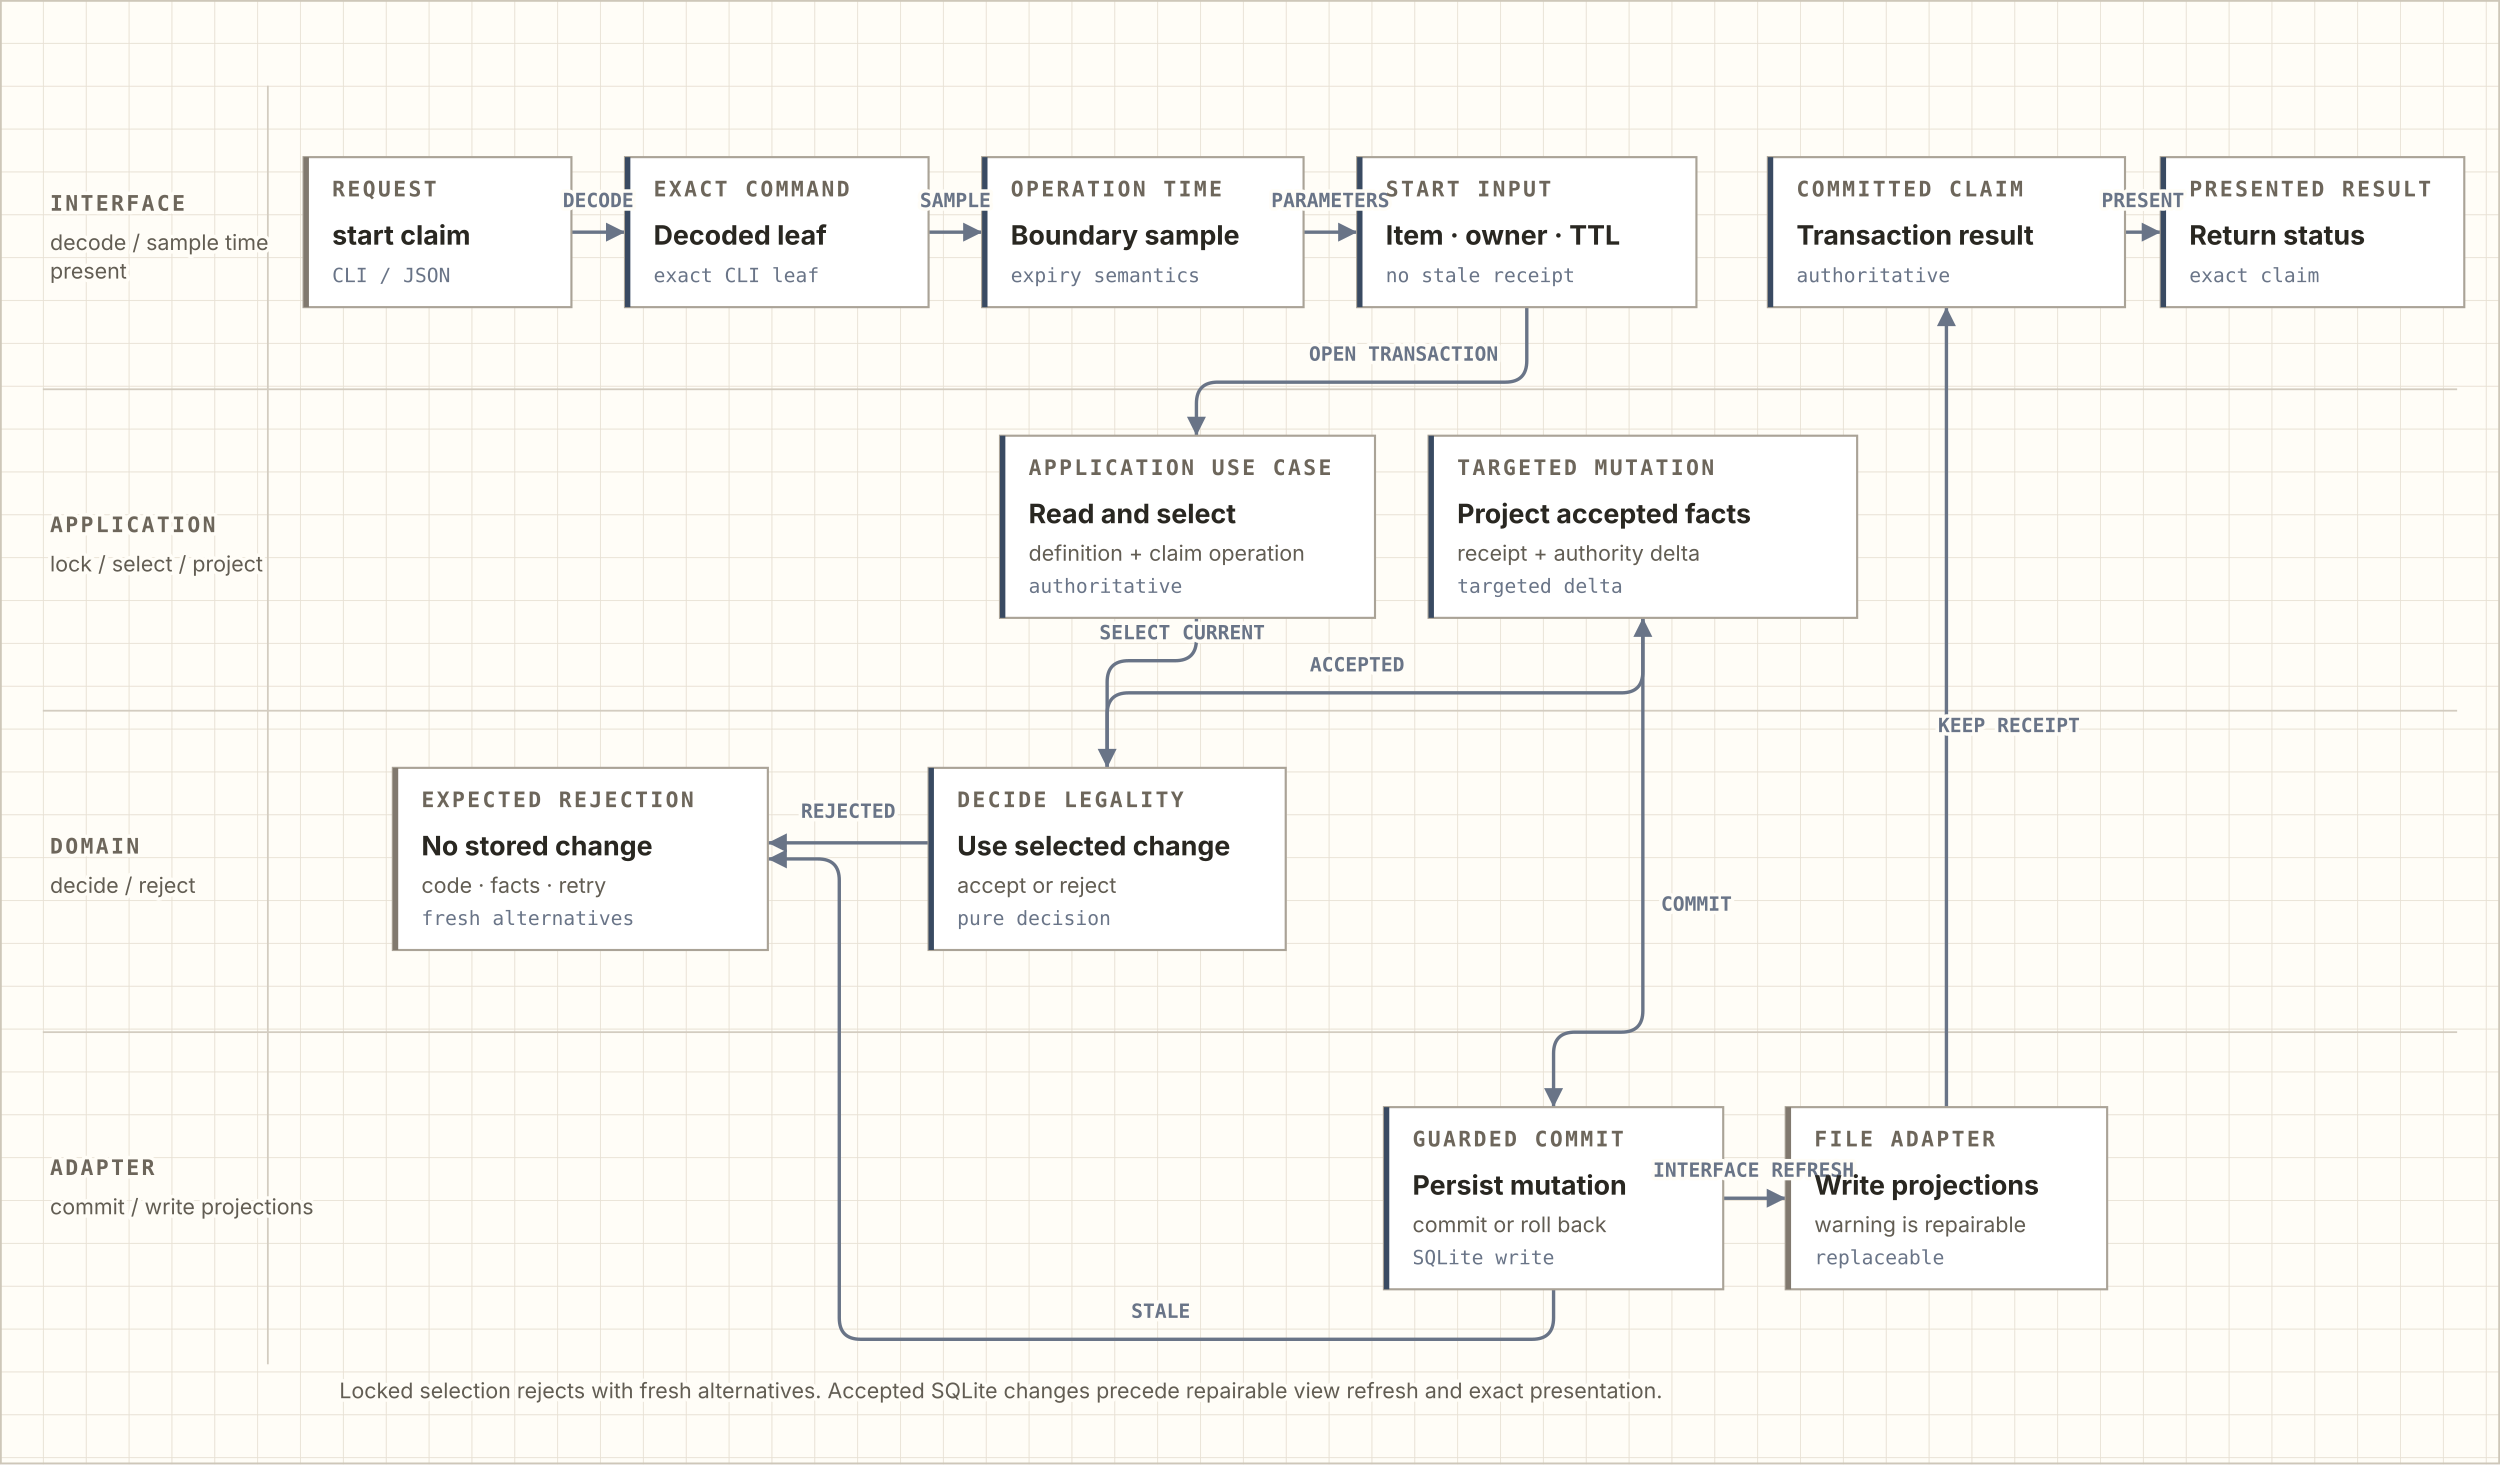
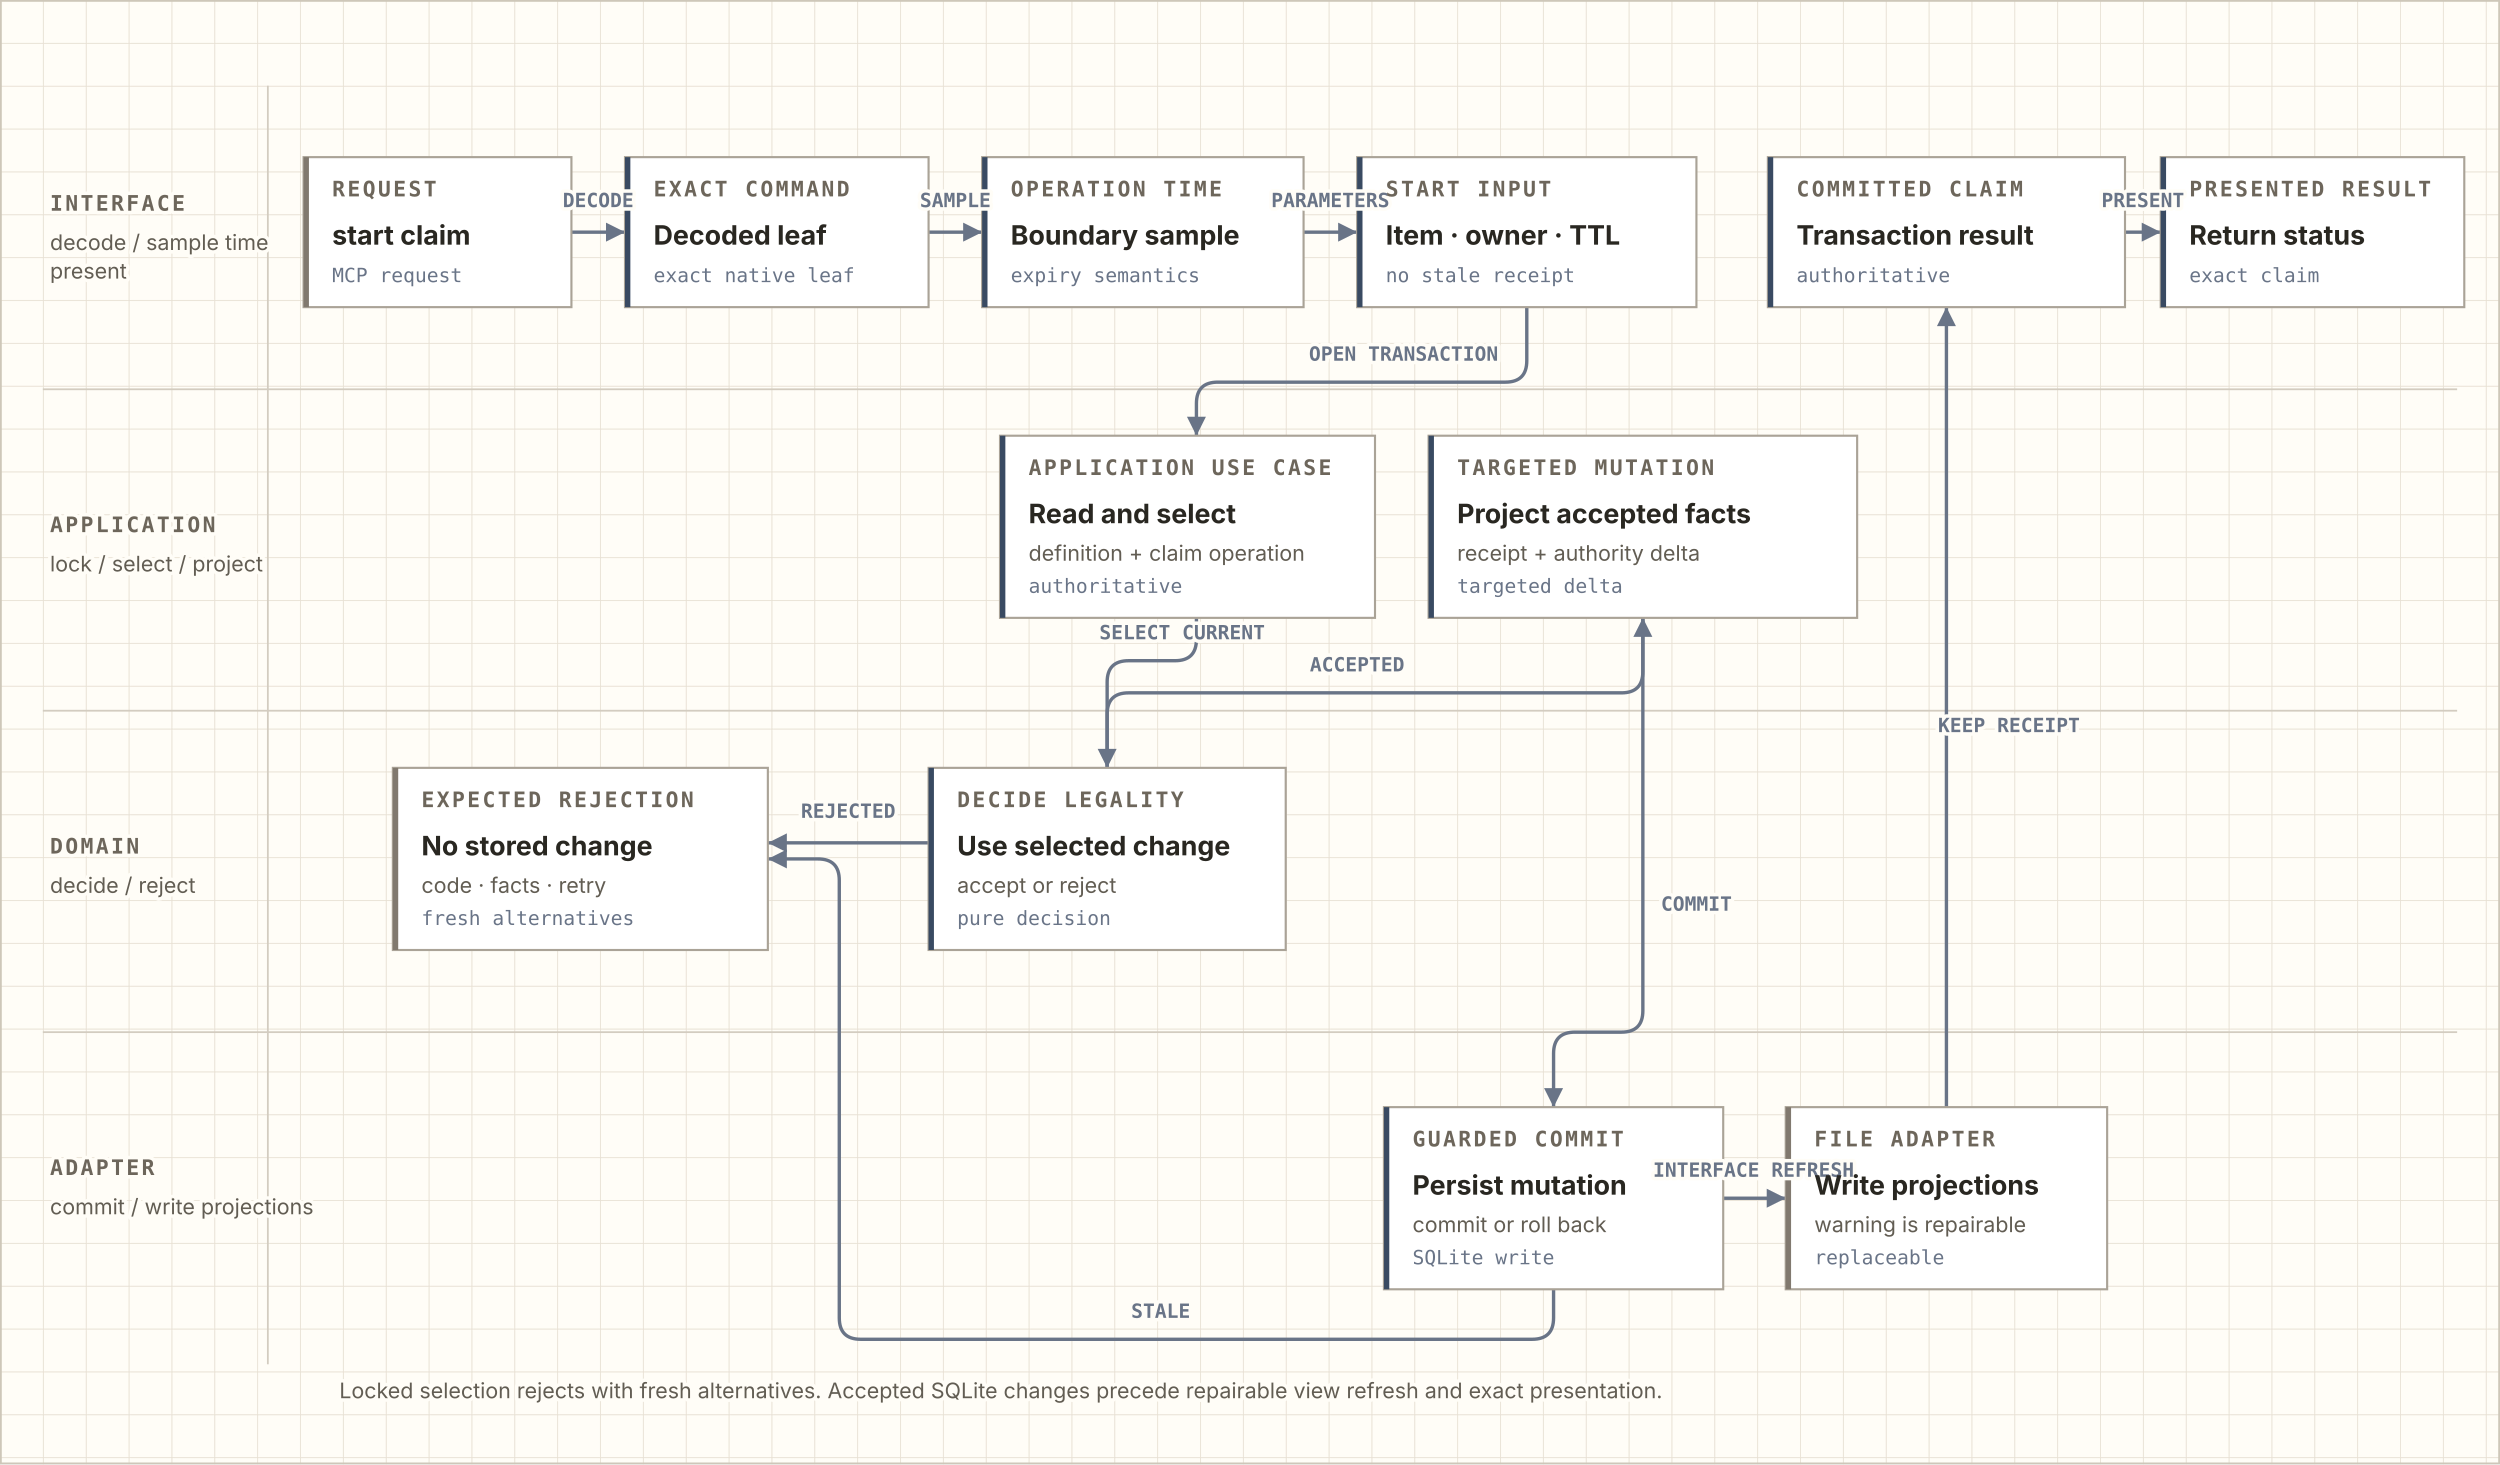
<svg xmlns="http://www.w3.org/2000/svg" role="img" aria-labelledby="title description" viewBox="0 0 1400 820">
  <defs>
    <pattern id="grid" width="24" height="24" patternUnits="userSpaceOnUse">
      <path d="M24 0H0V24" fill="none" stroke="#e8e1d5" stroke-width="1" />
    </pattern>
    <marker id="arrow" viewBox="0 0 10 10" refX="9" refY="5" markerWidth="7" markerHeight="7" orient="auto">
      <path d="M1 1L9 5L1 9Z" fill="#697487" />
    </marker>
    <style>
      text { font-family: ui-sans-serif, system-ui, -apple-system, BlinkMacSystemFont, "Segoe UI", sans-serif; fill: #292721; }
      .section-label, .box-label, .box-meta, .connector-label, .note-meta { font-family: ui-monospace, SFMono-Regular, Menlo, monospace; }
      .section-label, .box-label { font-size: 12px; font-weight: 700; letter-spacing: 0.11em; fill: #6d665b; }
      .section-subtitle { font-size: 12px; fill: #625d53; }
      .guide { stroke: #d3ccc0; stroke-width: 1; }
      .connector { fill: none; stroke: #697487; stroke-width: 1.9; stroke-linecap: round; }
      .connector-label { font-size: 11px; font-weight: 700; fill: #697487; }
      .box { fill: #fff; stroke: #aaa397; stroke-width: 1.2; }
      .box-title { font-size: 15px; font-weight: 700; }
      .box-body { font-size: 12px; fill: #625d53; }
      .box-meta { font-size: 11px; fill: #697487; }
      .note { fill: #625d53; }
      .note-meta { font-weight: 700; letter-spacing: 0.08em; fill: #6d665b; }
      .canvas-text { paint-order: stroke fill; stroke: #fffdf7; stroke-width: 4px; stroke-linejoin: round; }
    </style>
  </defs>
  <rect width="1400" height="820" fill="#fffdf7" />
  <rect width="1400" height="820" fill="url(#grid)" />
  <rect x="0.5" y="0.5" width="1399" height="819" fill="none" stroke="#cec7b9" />
  <line x1="150" y1="48" x2="150" y2="764" class="guide" />
  <line x1="24" y1="218" x2="1376" y2="218" class="guide" />
  <line x1="24" y1="398" x2="1376" y2="398" class="guide" />
  <line x1="24" y1="578" x2="1376" y2="578" class="guide" />
  <path d="M320 130L350 130" class="connector" marker-end="url(#arrow)" />
  <path d="M520 130L550 130" class="connector" marker-end="url(#arrow)" />
  <path d="M730 130L760 130" class="connector" marker-end="url(#arrow)" />
  <path d="M855 172L855 202Q855 214 843 214L682 214Q670 214 670 226L670 244" class="connector" marker-end="url(#arrow)" />
  <path d="M670 346L670 358Q670 370 658 370L632 370Q620 370 620 382L620 430" class="connector" marker-end="url(#arrow)" />
  <path d="M520 472L430 472" class="connector" marker-end="url(#arrow)" />
  <path d="M620 430L620 400Q620 388 632 388L908 388Q920 388 920 376L920 346" class="connector" marker-end="url(#arrow)" />
  <path d="M920 346L920 566Q920 578 908 578L882 578Q870 578 870 590L870 620" class="connector" marker-end="url(#arrow)" />
  <path d="M870 722L870 738Q870 750 858 750L482 750Q470 750 470 738L470 493Q470 481 458 481L430 481" class="connector" marker-end="url(#arrow)" />
  <path d="M965 671L1000 671" class="connector" marker-end="url(#arrow)" />
  <path d="M1090 620L1090 172" class="connector" marker-end="url(#arrow)" />
  <path d="M1190 130L1210 130" class="connector" marker-end="url(#arrow)" />
  <rect x="170" y="88" width="150" height="84" class="box" />
  <rect x="170" y="88" width="3" height="84" fill="#81796f" />
  <rect x="350" y="88" width="170" height="84" class="box" />
  <rect x="350" y="88" width="3" height="84" fill="#394a62" />
  <rect x="550" y="88" width="180" height="84" class="box" />
  <rect x="550" y="88" width="3" height="84" fill="#394a62" />
  <rect x="760" y="88" width="190" height="84" class="box" />
  <rect x="760" y="88" width="3" height="84" fill="#394a62" />
  <rect x="990" y="88" width="200" height="84" class="box" />
  <rect x="990" y="88" width="3" height="84" fill="#394a62" />
  <rect x="1210" y="88" width="170" height="84" class="box" />
  <rect x="1210" y="88" width="3" height="84" fill="#394a62" />
  <rect x="560" y="244" width="210" height="102" class="box" />
  <rect x="560" y="244" width="3" height="102" fill="#394a62" />
  <rect x="800" y="244" width="240" height="102" class="box" />
  <rect x="800" y="244" width="3" height="102" fill="#394a62" />
  <rect x="220" y="430" width="210" height="102" class="box" />
  <rect x="220" y="430" width="3" height="102" fill="#81796f" />
  <rect x="520" y="430" width="200" height="102" class="box" />
  <rect x="520" y="430" width="3" height="102" fill="#394a62" />
  <rect x="775" y="620" width="190" height="102" class="box" />
  <rect x="775" y="620" width="3" height="102" fill="#394a62" />
  <rect x="1000" y="620" width="180" height="102" class="box" />
  <rect x="1000" y="620" width="3" height="102" fill="#81796f" />
  <text x="28" y="118" class="section-label canvas-text">INTERFACE</text>
  <text x="28" y="140" class="section-subtitle canvas-text">decode / sample time</text>
  <text x="28" y="156" class="section-subtitle canvas-text">present</text>
  <text x="28" y="298" class="section-label canvas-text">APPLICATION</text>
  <text x="28" y="320" class="section-subtitle canvas-text">lock / select / project</text>
  <text x="28" y="478" class="section-label canvas-text">DOMAIN</text>
  <text x="28" y="500" class="section-subtitle canvas-text">decide / reject</text>
  <text x="28" y="658" class="section-label canvas-text">ADAPTER</text>
  <text x="28" y="680" class="section-subtitle canvas-text">commit / write projections</text>
  <text x="335" y="116" text-anchor="middle" class="connector-label canvas-text">DECODE</text>
  <text x="535" y="116" text-anchor="middle" class="connector-label canvas-text">SAMPLE</text>
  <text x="745" y="116" text-anchor="middle" class="connector-label canvas-text">PARAMETERS</text>
  <text x="786" y="202" text-anchor="middle" class="connector-label canvas-text">OPEN TRANSACTION</text>
  <text x="662" y="358" text-anchor="middle" class="connector-label canvas-text">SELECT CURRENT</text>
  <text x="475" y="458" text-anchor="middle" class="connector-label canvas-text">REJECTED</text>
  <text x="760" y="376" text-anchor="middle" class="connector-label canvas-text">ACCEPTED</text>
  <text x="950" y="510" text-anchor="middle" class="connector-label canvas-text">COMMIT</text>
  <text x="650" y="738" text-anchor="middle" class="connector-label canvas-text">STALE</text>
  <text x="982" y="659" text-anchor="middle" class="connector-label canvas-text">INTERFACE REFRESH</text>
  <text x="1125" y="410" text-anchor="middle" class="connector-label canvas-text">KEEP RECEIPT</text>
  <text x="1200" y="116" text-anchor="middle" class="connector-label canvas-text">PRESENT</text>
  <text x="186" y="110" class="box-label">REQUEST</text>
  <text x="186" y="137" class="box-title">start claim</text>
-   <text x="186" y="158" class="box-meta">CLI / JSON</text>
+   <text x="186" y="158" class="box-meta">MCP request</text>
  <text x="366" y="110" class="box-label">EXACT COMMAND</text>
  <text x="366" y="137" class="box-title">Decoded leaf</text>
-   <text x="366" y="158" class="box-meta">exact CLI leaf</text>
+   <text x="366" y="158" class="box-meta">exact native leaf</text>
  <text x="566" y="110" class="box-label">OPERATION TIME</text>
  <text x="566" y="137" class="box-title">Boundary sample</text>
  <text x="566" y="158" class="box-meta">expiry semantics</text>
  <text x="776" y="110" class="box-label">START INPUT</text>
  <text x="776" y="137" class="box-title">Item · owner · TTL</text>
  <text x="776" y="158" class="box-meta">no stale receipt</text>
  <text x="1006" y="110" class="box-label">COMMITTED CLAIM</text>
  <text x="1006" y="137" class="box-title">Transaction result</text>
  <text x="1006" y="158" class="box-meta">authoritative</text>
  <text x="1226" y="110" class="box-label">PRESENTED RESULT</text>
  <text x="1226" y="137" class="box-title">Return status</text>
  <text x="1226" y="158" class="box-meta">exact claim</text>
  <text x="576" y="266" class="box-label">APPLICATION USE CASE</text>
  <text x="576" y="293" class="box-title">Read and select</text>
  <text x="576" y="314" class="box-body">definition + claim operation</text>
  <text x="576" y="332" class="box-meta">authoritative</text>
  <text x="816" y="266" class="box-label">TARGETED MUTATION</text>
  <text x="816" y="293" class="box-title">Project accepted facts</text>
  <text x="816" y="314" class="box-body">receipt + authority delta</text>
  <text x="816" y="332" class="box-meta">targeted delta</text>
  <text x="236" y="452" class="box-label">EXPECTED REJECTION</text>
  <text x="236" y="479" class="box-title">No stored change</text>
  <text x="236" y="500" class="box-body">code · facts · retry</text>
  <text x="236" y="518" class="box-meta">fresh alternatives</text>
  <text x="536" y="452" class="box-label">DECIDE LEGALITY</text>
  <text x="536" y="479" class="box-title">Use selected change</text>
  <text x="536" y="500" class="box-body">accept or reject</text>
  <text x="536" y="518" class="box-meta">pure decision</text>
  <text x="791" y="642" class="box-label">GUARDED COMMIT</text>
  <text x="791" y="669" class="box-title">Persist mutation</text>
  <text x="791" y="690" class="box-body">commit or roll back</text>
  <text x="791" y="708" class="box-meta">SQLite write</text>
  <text x="1016" y="642" class="box-label">FILE ADAPTER</text>
  <text x="1016" y="669" class="box-title">Write projections</text>
  <text x="1016" y="690" class="box-body">warning is repairable</text>
  <text x="1016" y="708" class="box-meta">replaceable</text>
  <text x="190" y="783" text-anchor="start" font-size="12" class="note canvas-text">Locked selection rejects with fresh alternatives. Accepted SQLite changes precede repairable view refresh and exact presentation.</text>
</svg>
